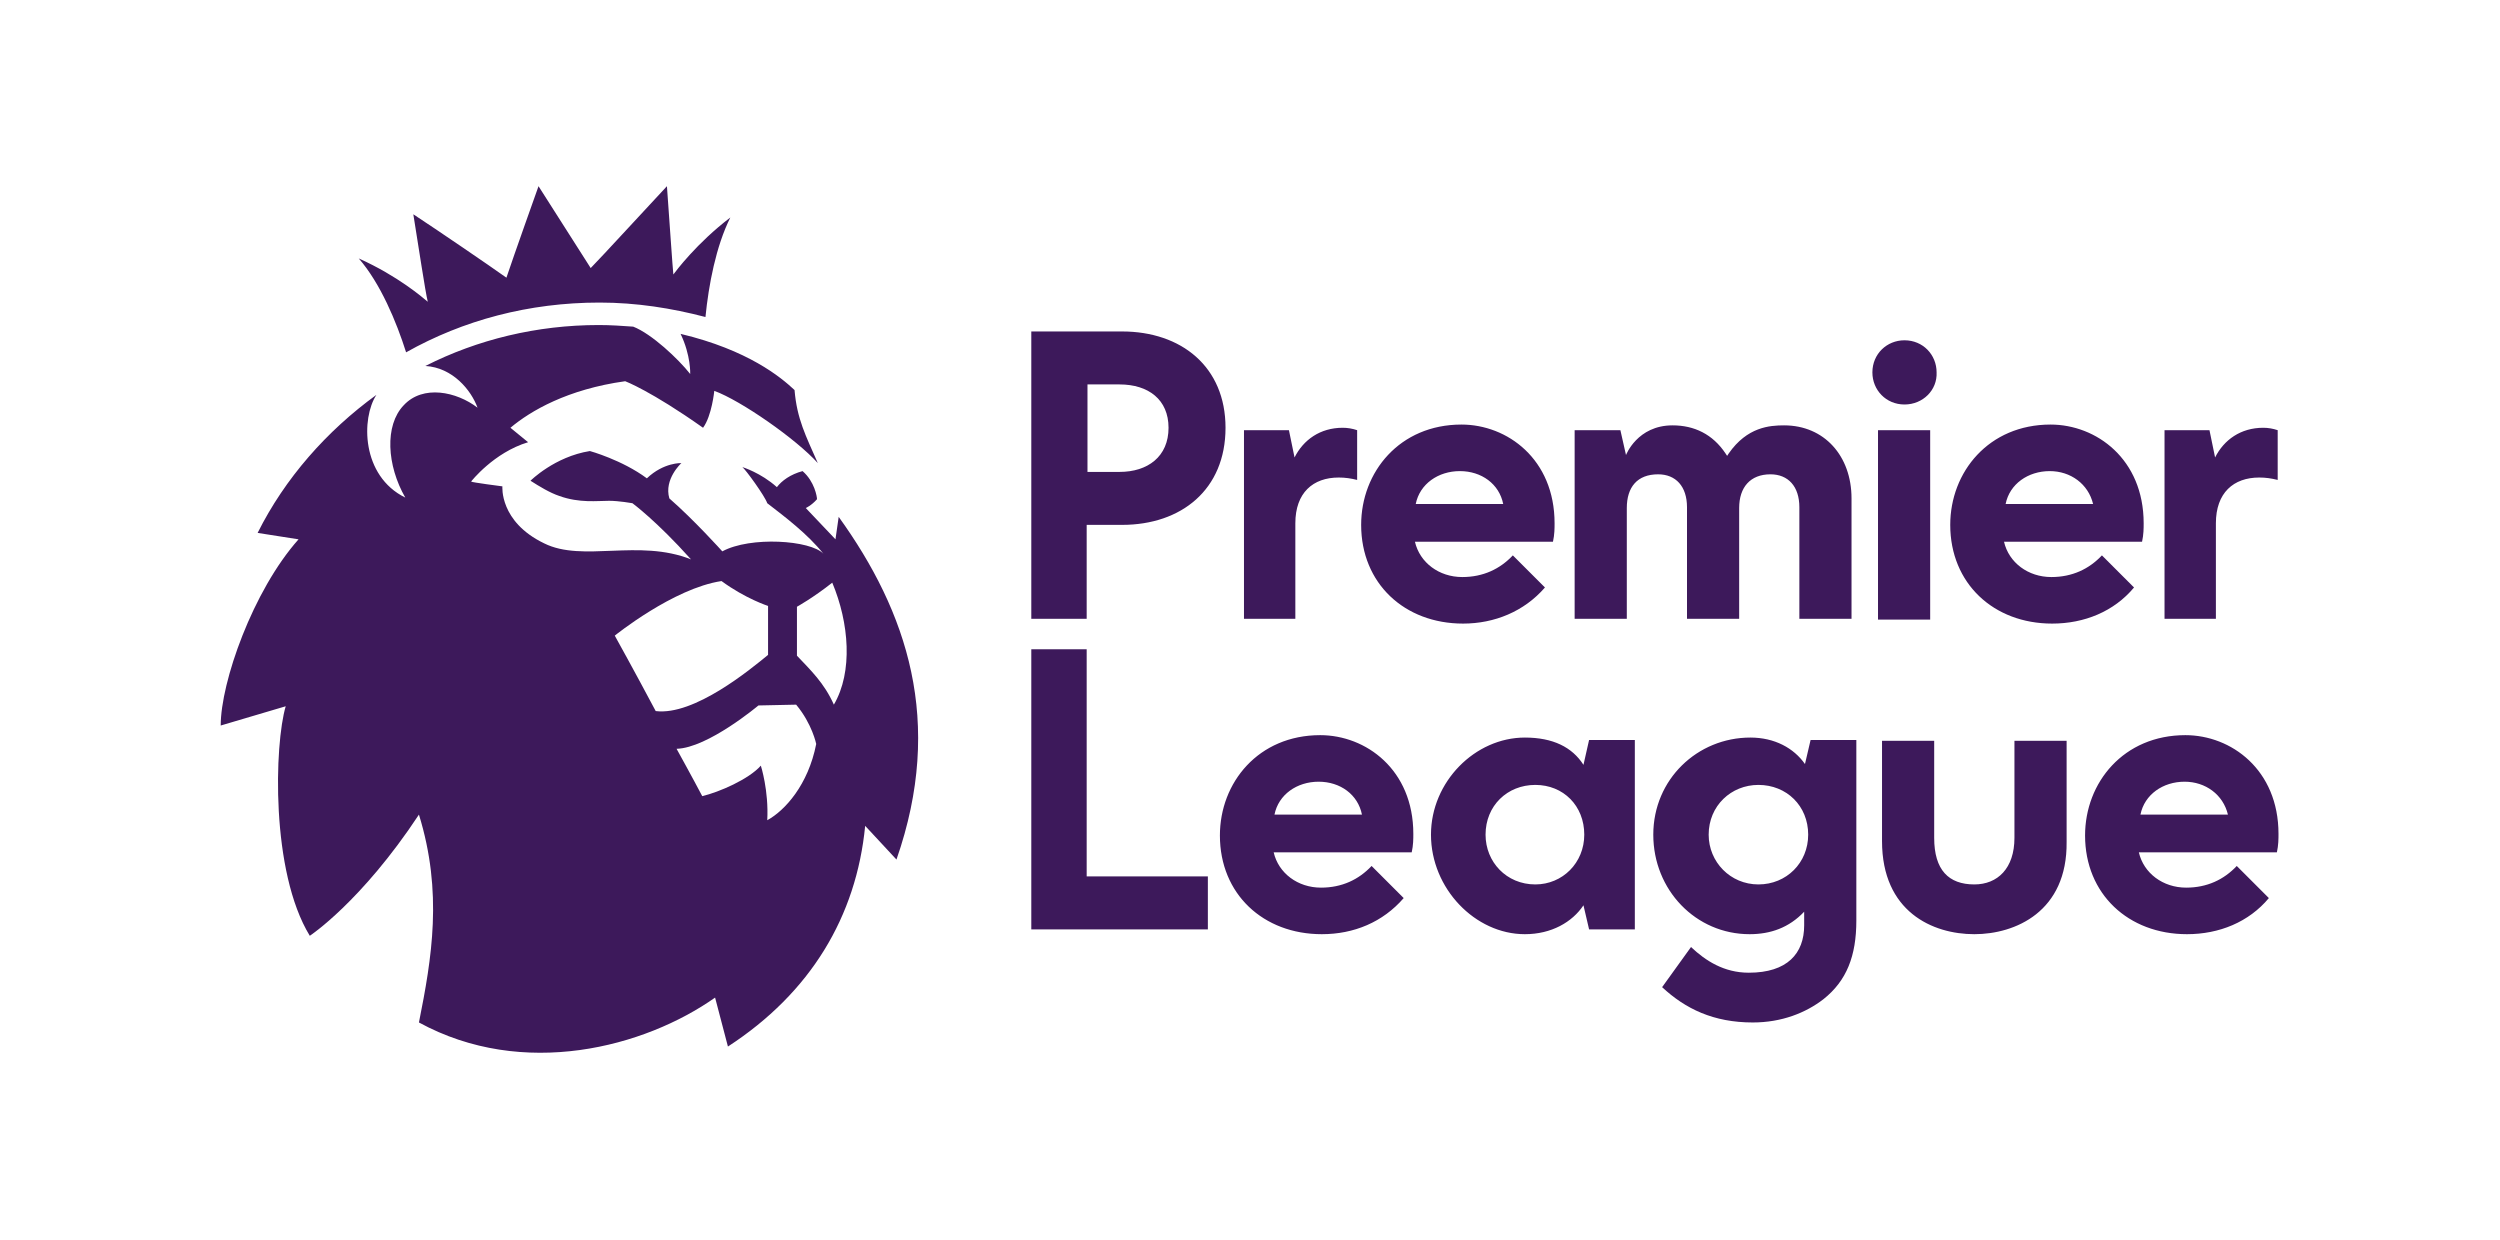
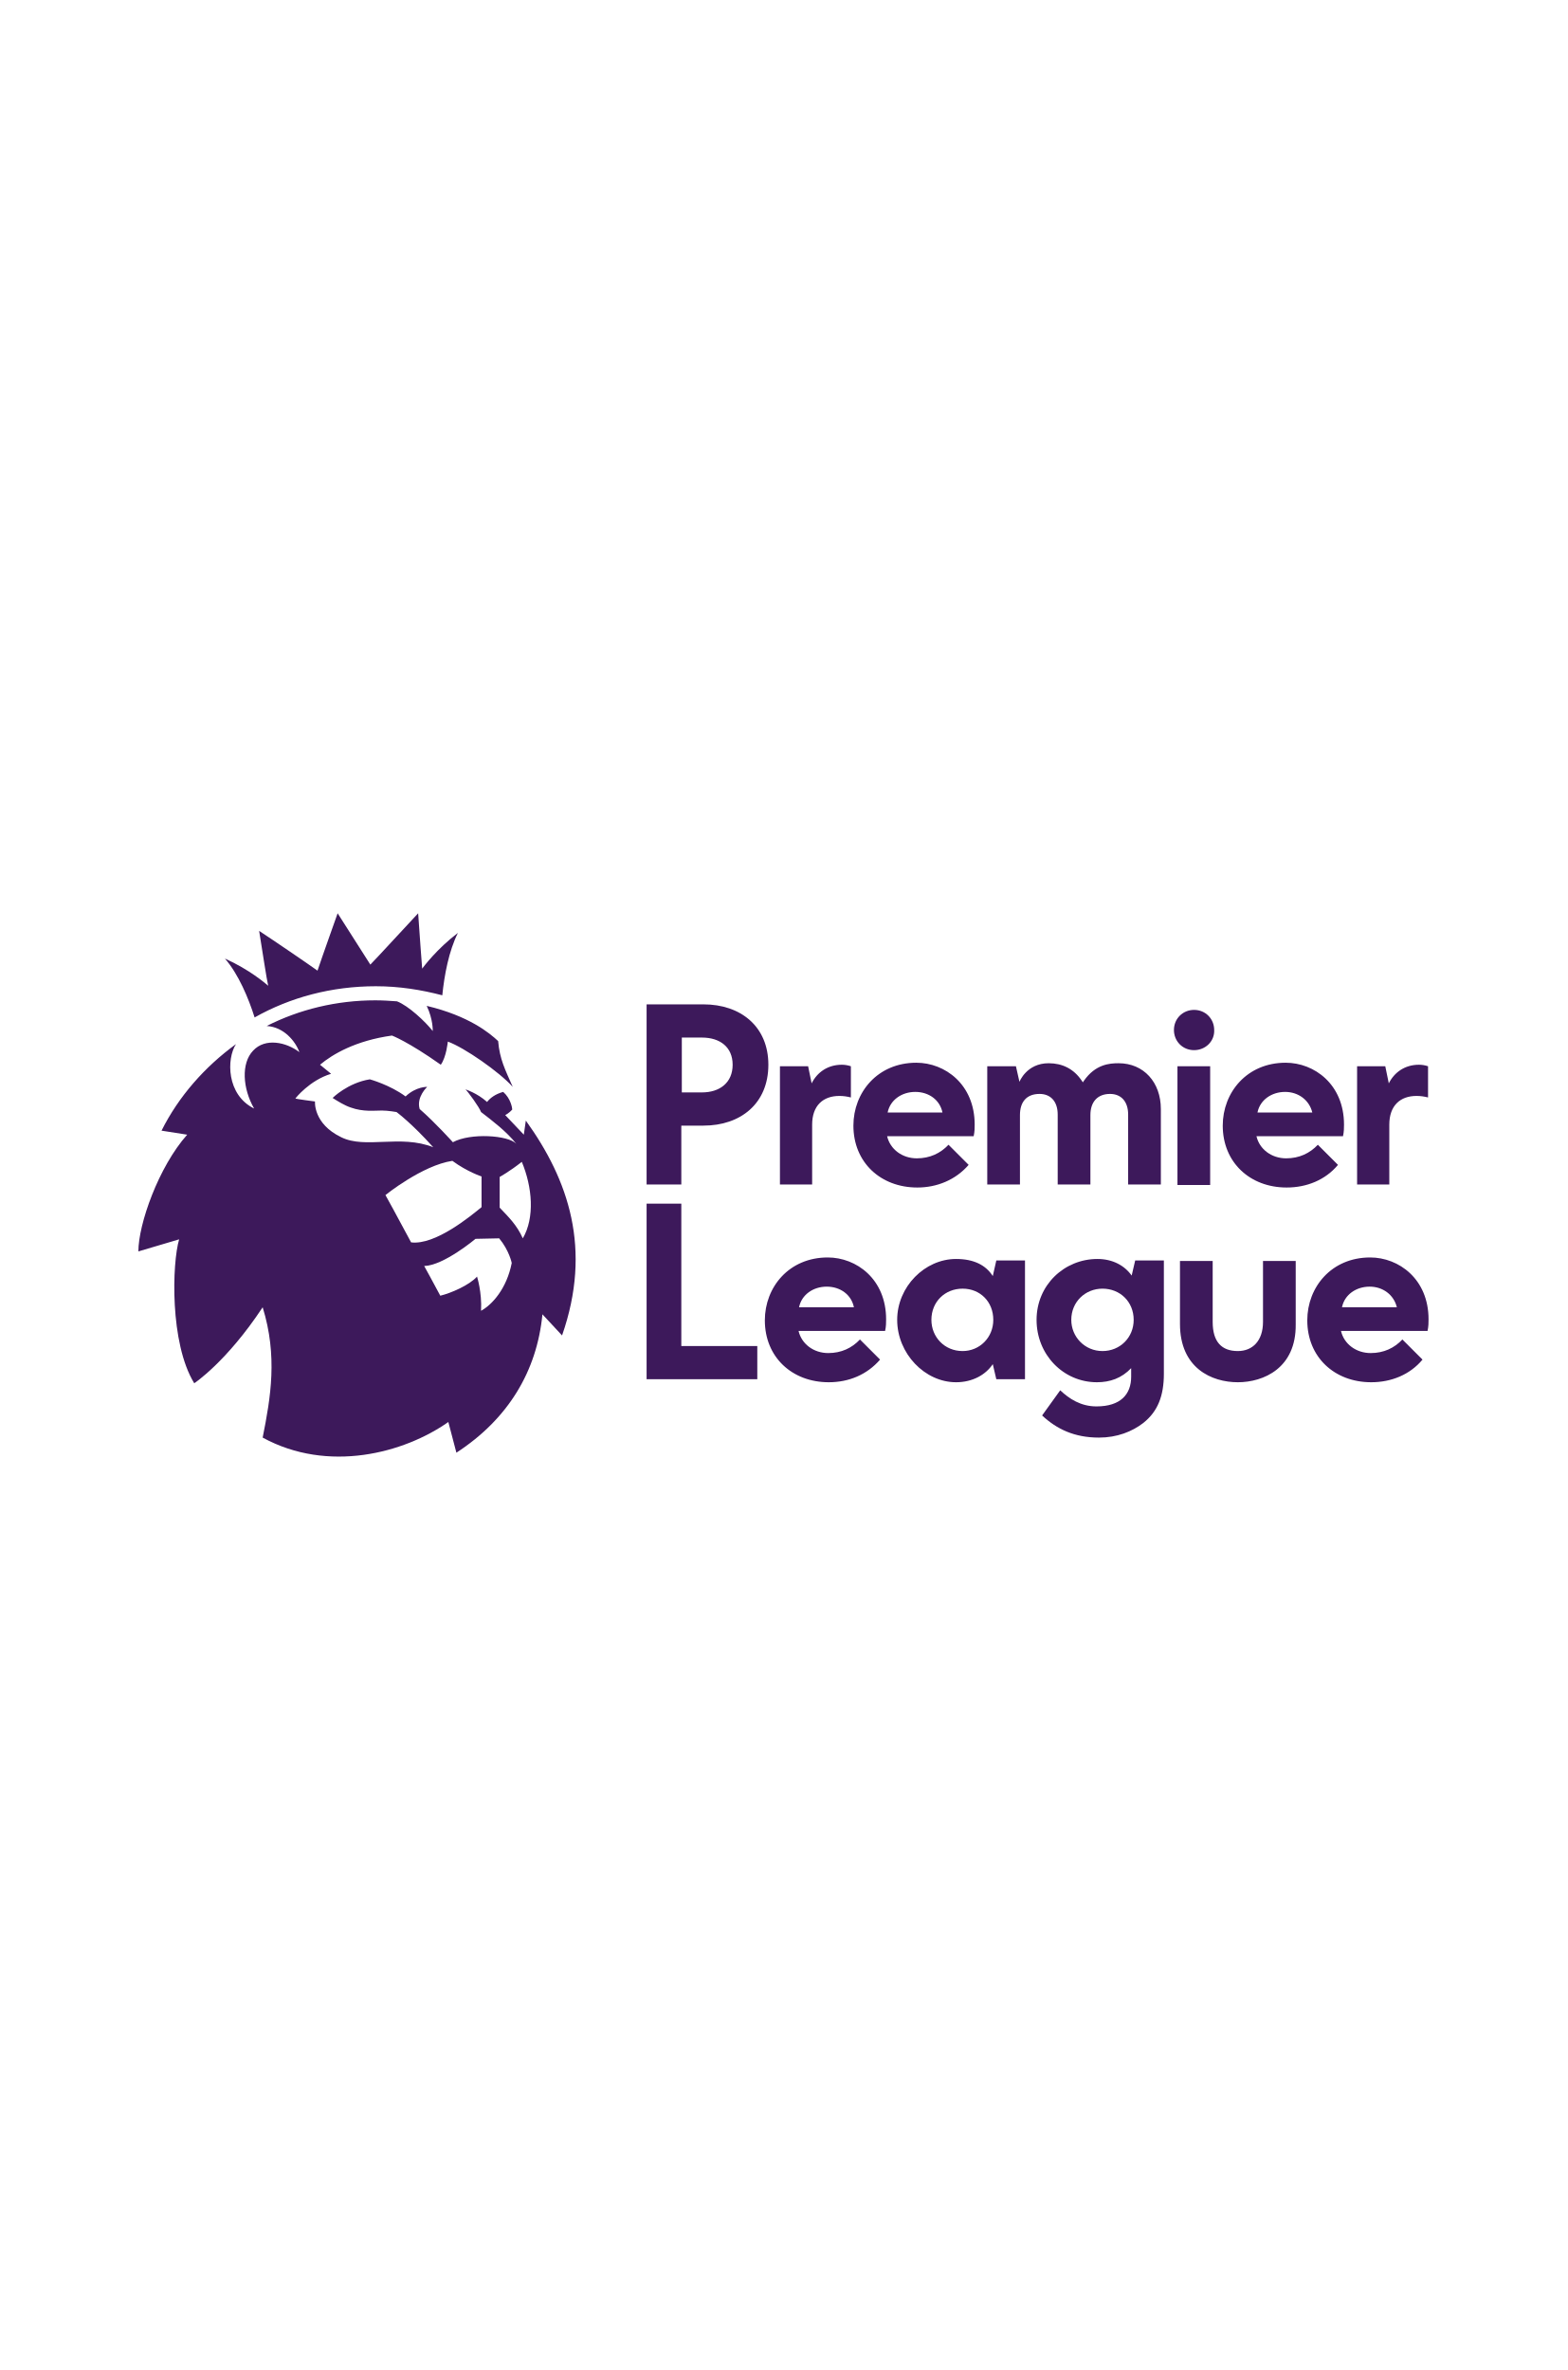
- <svg xmlns="http://www.w3.org/2000/svg" version="1.1" id="svg2" x="0px" y="0px" viewBox="0 0 311.5 154.4" style="enable-background:new 0 0 311.5 154.4;" xml:space="preserve">
+ <svg xmlns="http://www.w3.org/2000/svg" version="1.1" id="svg2" x="0px" y="0px" viewBox="0 0 311.5 471" style="enable-background:new 0 0 311.5 471;" xml:space="preserve">
  <style type="text/css">
	.st0{fill:#3D195B;}
</style>
-   <path id="path44_1_" class="st0" d="M224.9,95.2l0.7-3h5.7v22.5c0,4.4-1.2,7.5-4.1,9.8  c-2.2,1.7-5.2,2.9-8.8,2.9c-4.9,0-8.4-1.7-11.3-4.4l3.6-5c1.8,1.7,4.1,3.2,7.2,3.2c4.8,0,6.9-2.4,6.9-5.9v-1.7  c-1.9,2-4.2,2.8-6.8,2.8c-6.7,0-12-5.5-12-12.4c0-6.9,5.5-12.1,12.1-12.1C221.1,91.9,223.5,93.2,224.9,95.2 M219.1,97.8  c-3.4,0-6.2,2.6-6.2,6.2c0,3.4,2.7,6.2,6.2,6.2s6.2-2.7,6.2-6.2C225.3,100.4,222.6,97.8,219.1,97.8 M181.9,58.7  c-2.7,0-5,1.6-5.5,4.1h10.9C186.8,60.3,184.6,58.7,181.9,58.7 M182.3,77.7c-7.3,0-12.7-5-12.7-12.3c0-6.6,4.8-12.5,12.5-12.5  c5.7,0,11.6,4.3,11.6,12.3c0,0.6,0,1.4-0.2,2.3h-17.2c0.6,2.6,3,4.4,5.9,4.4c2.6,0,4.7-1,6.3-2.7l4,4  C189.9,76.2,186.2,77.7,182.3,77.7 M255.4,58.7c-2.7,0-5,1.6-5.5,4.1h10.9C260.2,60.3,258,58.7,255.4,58.7 M255.7,77.7  c-7.3,0-12.7-5-12.7-12.3c0-6.6,4.8-12.5,12.5-12.5c5.7,0,11.6,4.3,11.6,12.3c0,0.6,0,1.4-0.2,2.3h-17.2c0.6,2.6,3,4.4,5.9,4.4  c2.6,0,4.7-1,6.3-2.7l4,4C263.4,76.2,259.7,77.7,255.7,77.7 M272.2,97.4c-2.7,0-5,1.6-5.5,4.1h10.9C277,99,274.8,97.4,272.2,97.4   M272.5,116.4c-7.3,0-12.7-5-12.7-12.3c0-6.6,4.8-12.5,12.5-12.5c5.7,0,11.6,4.3,11.6,12.3c0,0.6,0,1.4-0.2,2.3h-17.2  c0.6,2.6,3,4.4,5.9,4.4c2.6,0,4.7-1,6.3-2.7l4,4C280.2,114.9,276.5,116.4,272.5,116.4 M164.3,97.4c-2.7,0-5,1.6-5.5,4.1h10.9  C169.2,99,167,97.4,164.3,97.4 M164.7,116.4c-7.3,0-12.7-5-12.7-12.3c0-6.6,4.8-12.5,12.5-12.5c5.7,0,11.6,4.3,11.6,12.3  c0,0.6,0,1.4-0.2,2.3h-17.2c0.6,2.6,3,4.4,5.9,4.4c2.6,0,4.7-1,6.3-2.7l4,4C172.3,114.9,168.7,116.4,164.7,116.4 M128.5,115.8V80.9  h6.9v28.3h15.1v6.6C150.6,115.8,128.5,115.8,128.5,115.8z M155,77.1V53.6h5.6l0.7,3.4c1.1-2.2,3.2-3.7,6-3.7c0.6,0,1.2,0.1,1.8,0.3  v6.2c-0.8-0.2-1.5-0.3-2.3-0.3c-3.2,0-5.4,1.9-5.4,5.7v11.9L155,77.1L155,77.1z M269.7,77.1V53.6h5.6L276,57c1.1-2.2,3.2-3.7,6-3.7  c0.6,0,1.2,0.1,1.8,0.3v6.2c-0.8-0.2-1.5-0.3-2.3-0.3c-3.2,0-5.4,1.9-5.4,5.7v11.9L269.7,77.1L269.7,77.1z M224.2,63.2  c0-2.6-1.4-4.1-3.6-4.1c-2.5,0-3.9,1.6-3.9,4.2v13.8h-6.5V63.2c0-2.6-1.4-4.1-3.6-4.1c-2.6,0-3.9,1.6-3.9,4.2v13.8h-6.5V53.6h5.7  l0.7,3.1c0,0,1.4-3.7,5.8-3.7c2.7,0,5,1.1,6.6,3.5l0.2,0.3l0.2-0.3c2.3-3.3,5.1-3.5,6.9-3.5c5,0,8.4,3.8,8.4,9.1v15h-6.5L224.2,63.2  L224.2,63.2L224.2,63.2z M237.3,50.4c-2.3,0-4-1.8-4-4c0-2.3,1.8-4,4-4c2.3,0,4,1.8,4,4C241.4,48.6,239.6,50.4,237.3,50.4 M234,53.6  h6.5v23.6H234V53.6z M191.3,97.8c-3.5,0-6.2,2.6-6.2,6.2c0,3.4,2.6,6.2,6.2,6.2c3.4,0,6.1-2.7,6.1-6.2  C197.4,100.4,194.8,97.8,191.3,97.8 M190,116.4c-6.2,0-11.7-5.7-11.7-12.4c0-6.6,5.5-12.1,11.7-12.1c3.5,0,5.9,1.2,7.3,3.4l0.7-3.1  h5.7v23.6H198l-0.7-3C195.9,114.9,193.3,116.4,190,116.4 M246,116.4c-5.2,0-11.5-2.8-11.5-11.6V92.3h6.5v12.1c0,4,1.8,5.8,5,5.8  c2.9,0,5-2,5-5.8V92.3h6.5v12.6C257.6,113.6,251.1,116.4,246,116.4 M135.5,58.8h4c3.5,0,6.1-1.9,6.1-5.5c0-3.5-2.5-5.4-6.1-5.4h-4  C135.5,47.9,135.5,58.8,135.5,58.8z M128.5,77.1V41.3h11.3c7.4,0,12.9,4.4,12.9,12c0,7.7-5.5,12.1-12.9,12.1h-4.4v11.7H128.5z" />
-   <path id="path56" class="st0" d="M103.7,72.6c-2.4,1.9-4.4,3-4.4,3l0,6.1c1.7,1.8,3.4,3.4,4.6,6.1  C106.3,83.7,105.8,77.6,103.7,72.6 M101.7,92.7c0,0-0.5-2.5-2.5-4.9l-4.7,0.1c0,0-6.3,5.3-10.2,5.4c0,0,2.1,3.8,3.2,5.9  c2.1-0.5,5.8-2.1,7.3-3.8c0,0,1,3.1,0.8,6.8C97.8,101,100.7,97.8,101.7,92.7 M95.7,81.6l0-6.1c0,0-2.8-0.9-5.8-3.1  c-6,0.9-13.3,6.8-13.3,6.8s2.5,4.5,5.1,9.4C86.5,89.2,93.5,83.4,95.7,81.6 M111.7,107.1l-3.9-4.2c-1.1,11.3-6.8,20.8-17.1,27.5  l-1.6-6.1c-8.8,6.2-23.9,10.2-36.9,3.1c1.6-8,3-16.2,0-25.9c-7.2,10.9-13.6,15.1-13.6,15.1c-4.9-8-4.4-23.9-3-28.6l-8.1,2.4  c0-5.4,4-16.8,9.7-23.2l-5.1-0.8h0c3.4-6.8,8.6-12.7,14.8-17.2l0,0c-1.9,2.9-1.9,10.1,3.6,12.8c-2.3-4-2.6-9-0.2-11.5  c2.4-2.6,6.6-1.7,9.2,0.3c-0.8-2.2-3.1-5-6.5-5.2h0c6.5-3.3,13.9-5.1,21.6-5.1c1.5,0,2.9,0.1,4.3,0.2l0,0c2.3,0.9,5.6,4,7.1,5.9  c0,0,0.1-2.3-1.2-5c8.4,2,12.5,5.4,14.2,7c0.3,3.6,1.4,5.7,2.9,9.1c-2.7-3-9.6-7.8-12.9-9c0,0-0.3,3.1-1.4,4.6  c-6.5-4.6-9.7-5.8-9.7-5.8c-7.2,1-11.8,3.7-14.3,5.8l2.2,1.8c-4.3,1.3-7.1,4.9-7.1,4.9c0,0.1,3.9,0.6,3.9,0.6s-0.4,4.4,5.2,7.1  c4.8,2.4,11.8-0.6,18.3,2c-4.3-4.8-7.3-7-7.3-7s-1.7-0.3-2.9-0.3c-1.5,0-3.7,0.3-6.2-0.6c-1.2-0.4-2.5-1.2-3.6-1.9c0,0,3-3,7.4-3.7  c0,0,4,1.1,7.1,3.4c2.1-2,4.3-1.9,4.3-1.9s-2.2,2-1.5,4.4c3.1,2.7,6.6,6.6,6.6,6.6c3.5-1.9,11-1.4,12.6,0.3c-2-2.5-4.8-4.6-7-6.3  c-0.3-0.9-2.7-4.2-3.1-4.5c0,0,2.3,0.7,4.3,2.5c0.6-0.8,1.7-1.6,3.2-2c1.5,1.3,1.8,3.2,1.8,3.5c-0.7,0.8-1.4,1.1-1.4,1.1l3.7,3.9  l0.4-2.8C113,76.2,117.7,89.9,111.7,107.1 M44.7,32.2c4.9,2.2,8,4.9,8.6,5.4c-0.3-1.2-1.2-7.2-1.8-10.9c2.9,1.9,9.5,6.4,11.6,7.9  c0.9-2.7,4-11.4,4-11.4s5.6,8.8,6.5,10.2c1.2-1.2,7.8-8.4,9.5-10.2c0.3,4.1,0.7,10.1,0.8,11c0.3-0.4,2.9-3.9,7.1-7.1  c-1.8,3.6-2.7,8.4-3.1,12.4c-4.2-1.1-8.6-1.8-13.2-1.8c-8.8,0-17,2.2-24.1,6.2C49.4,40.1,47.4,35.3,44.7,32.2" />
+   <path id="path44_1_" class="st0" d="M224.9,253.5l0.7-3h5.7V273c0,4.4-1.2,7.5-4.1,9.8  c-2.2,1.7-5.2,2.9-8.8,2.9c-4.9,0-8.4-1.7-11.3-4.4l3.6-5c1.8,1.7,4.1,3.2,7.2,3.2c4.8,0,6.9-2.4,6.9-5.9v-1.7  c-1.9,2-4.2,2.8-6.8,2.8c-6.7,0-12-5.5-12-12.4c0-6.9,5.5-12.1,12.1-12.1C221.1,250.2,223.5,251.5,224.9,253.5 M219.1,256.1  c-3.4,0-6.2,2.6-6.2,6.2c0,3.4,2.7,6.2,6.2,6.2s6.2-2.7,6.2-6.2C225.3,258.7,222.6,256.1,219.1,256.1 M181.9,217  c-2.7,0-5,1.6-5.5,4.1h10.9C186.8,218.6,184.6,217,181.9,217 M182.3,236c-7.3,0-12.7-5-12.7-12.3c0-6.6,4.8-12.5,12.5-12.5  c5.7,0,11.6,4.3,11.6,12.3c0,0.6,0,1.4-0.2,2.3h-17.2c0.6,2.6,3,4.4,5.9,4.4c2.6,0,4.7-1,6.3-2.7l4,4  C189.9,234.5,186.2,236,182.3,236 M255.4,217c-2.7,0-5,1.6-5.5,4.1h10.9C260.2,218.6,258,217,255.4,217 M255.7,236  c-7.3,0-12.7-5-12.7-12.3c0-6.6,4.8-12.5,12.5-12.5c5.7,0,11.6,4.3,11.6,12.3c0,0.6,0,1.4-0.2,2.3h-17.2c0.6,2.6,3,4.4,5.9,4.4  c2.6,0,4.7-1,6.3-2.7l4,4C263.4,234.5,259.7,236,255.7,236 M272.2,255.7c-2.7,0-5,1.6-5.5,4.1h10.9  C277,257.3,274.8,255.7,272.2,255.7 M272.5,274.7c-7.3,0-12.7-5-12.7-12.3c0-6.6,4.8-12.5,12.5-12.5c5.7,0,11.6,4.3,11.6,12.3  c0,0.6,0,1.4-0.2,2.3h-17.2c0.6,2.6,3,4.4,5.9,4.4c2.6,0,4.7-1,6.3-2.7l4,4C280.2,273.2,276.5,274.7,272.5,274.7 M164.3,255.7  c-2.7,0-5,1.6-5.5,4.1h10.9C169.2,257.3,167,255.7,164.3,255.7 M164.7,274.7c-7.3,0-12.7-5-12.7-12.3c0-6.6,4.8-12.5,12.5-12.5  c5.7,0,11.6,4.3,11.6,12.3c0,0.6,0,1.4-0.2,2.3h-17.2c0.6,2.6,3,4.4,5.9,4.4c2.6,0,4.7-1,6.3-2.7l4,4  C172.3,273.2,168.7,274.7,164.7,274.7 M128.5,274.1v-34.9h6.9v28.3h15.1v6.6C150.6,274.1,128.5,274.1,128.5,274.1z M155,235.4v-23.5  h5.6l0.7,3.4c1.1-2.2,3.2-3.7,6-3.7c0.6,0,1.2,0.1,1.8,0.3v6.2c-0.8-0.2-1.5-0.3-2.3-0.3c-3.2,0-5.4,1.9-5.4,5.7v11.9H155L155,235.4  z M269.7,235.4v-23.5h5.6l0.7,3.4c1.1-2.2,3.2-3.7,6-3.7c0.6,0,1.2,0.1,1.8,0.3v6.2c-0.8-0.2-1.5-0.3-2.3-0.3  c-3.2,0-5.4,1.9-5.4,5.7v11.9H269.7L269.7,235.4z M224.2,221.5c0-2.6-1.4-4.1-3.6-4.1c-2.5,0-3.9,1.6-3.9,4.2v13.8h-6.5v-13.9  c0-2.6-1.4-4.1-3.6-4.1c-2.6,0-3.9,1.6-3.9,4.2v13.8h-6.5v-23.5h5.7l0.7,3.1c0,0,1.4-3.7,5.8-3.7c2.7,0,5,1.1,6.6,3.5l0.2,0.3  l0.2-0.3c2.3-3.3,5.1-3.5,6.9-3.5c5,0,8.4,3.8,8.4,9.1v15h-6.5L224.2,221.5L224.2,221.5L224.2,221.5z M237.3,208.7c-2.3,0-4-1.8-4-4  c0-2.3,1.8-4,4-4c2.3,0,4,1.8,4,4C241.4,206.9,239.6,208.7,237.3,208.7 M234,211.9h6.5v23.6H234V211.9z M191.3,256.1  c-3.5,0-6.2,2.6-6.2,6.2c0,3.4,2.6,6.2,6.2,6.2c3.4,0,6.1-2.7,6.1-6.2C197.4,258.7,194.8,256.1,191.3,256.1 M190,274.7  c-6.2,0-11.7-5.7-11.7-12.4c0-6.6,5.5-12.1,11.7-12.1c3.5,0,5.9,1.2,7.3,3.4l0.7-3.1h5.7v23.6H198l-0.7-3  C195.9,273.2,193.3,274.7,190,274.7 M246,274.7c-5.2,0-11.5-2.8-11.5-11.6v-12.5h6.5v12.1c0,4,1.8,5.8,5,5.8c2.9,0,5-2,5-5.8v-12.1  h6.5v12.6C257.6,271.9,251.1,274.7,246,274.7 M135.5,217.1h4c3.5,0,6.1-1.9,6.1-5.5c0-3.5-2.5-5.4-6.1-5.4h-4  C135.5,206.2,135.5,217.1,135.5,217.1z M128.5,235.4v-35.8h11.3c7.4,0,12.9,4.4,12.9,12c0,7.7-5.5,12.1-12.9,12.1h-4.4v11.7H128.5z" />
+   <path id="path56" class="st0" d="M103.7,230.9c-2.4,1.9-4.4,3-4.4,3v6.1c1.7,1.8,3.4,3.4,4.6,6.1  C106.3,242,105.8,235.9,103.7,230.9 M101.7,251c0,0-0.5-2.5-2.5-4.9l-4.7,0.1c0,0-6.3,5.3-10.2,5.4c0,0,2.1,3.8,3.2,5.9  c2.1-0.5,5.8-2.1,7.3-3.8c0,0,1,3.1,0.8,6.8C97.8,259.3,100.7,256.1,101.7,251 M95.7,239.9v-6.1c0,0-2.8-0.9-5.8-3.1  c-6,0.9-13.3,6.8-13.3,6.8s2.5,4.5,5.1,9.4C86.5,247.5,93.5,241.7,95.7,239.9 M111.7,265.4l-3.9-4.2c-1.1,11.3-6.8,20.8-17.1,27.5  l-1.6-6.1c-8.8,6.2-23.9,10.2-36.9,3.1c1.6-8,3-16.2,0-25.9c-7.2,10.9-13.6,15.1-13.6,15.1c-4.9-8-4.4-23.9-3-28.6l-8.1,2.4  c0-5.4,4-16.8,9.7-23.2l-5.1-0.8l0,0c3.4-6.8,8.6-12.7,14.8-17.2l0,0c-1.9,2.9-1.9,10.1,3.6,12.8c-2.3-4-2.6-9-0.2-11.5  c2.4-2.6,6.6-1.7,9.2,0.3c-0.8-2.2-3.1-5-6.5-5.2l0,0c6.5-3.3,13.9-5.1,21.6-5.1c1.5,0,2.9,0.1,4.3,0.2l0,0c2.3,0.9,5.6,4,7.1,5.9  c0,0,0.1-2.3-1.2-5c8.4,2,12.5,5.4,14.2,7c0.3,3.6,1.4,5.7,2.9,9.1c-2.7-3-9.6-7.8-12.9-9c0,0-0.3,3.1-1.4,4.6  c-6.5-4.6-9.7-5.8-9.7-5.8c-7.2,1-11.8,3.7-14.3,5.8l2.2,1.8c-4.3,1.3-7.1,4.9-7.1,4.9c0,0.1,3.9,0.6,3.9,0.6s-0.4,4.4,5.2,7.1  c4.8,2.4,11.8-0.6,18.3,2c-4.3-4.8-7.3-7-7.3-7s-1.7-0.3-2.9-0.3c-1.5,0-3.7,0.3-6.2-0.6c-1.2-0.4-2.5-1.2-3.6-1.9c0,0,3-3,7.4-3.7  c0,0,4,1.1,7.1,3.4c2.1-2,4.3-1.9,4.3-1.9s-2.2,2-1.5,4.4c3.1,2.7,6.6,6.6,6.6,6.6c3.5-1.9,11-1.4,12.6,0.3c-2-2.5-4.8-4.6-7-6.3  c-0.3-0.9-2.7-4.2-3.1-4.5c0,0,2.3,0.7,4.3,2.5c0.6-0.8,1.7-1.6,3.2-2c1.5,1.3,1.8,3.2,1.8,3.5c-0.7,0.8-1.4,1.1-1.4,1.1l3.7,3.9  l0.4-2.8C113,234.5,117.7,248.2,111.7,265.4 M44.7,190.5c4.9,2.2,8,4.9,8.6,5.4c-0.3-1.2-1.2-7.2-1.8-10.9c2.9,1.9,9.5,6.4,11.6,7.9  c0.9-2.7,4-11.4,4-11.4s5.6,8.8,6.5,10.2c1.2-1.2,7.8-8.4,9.5-10.2c0.3,4.1,0.7,10.1,0.8,11c0.3-0.4,2.9-3.9,7.1-7.1  c-1.8,3.6-2.7,8.4-3.1,12.4c-4.2-1.1-8.6-1.8-13.2-1.8c-8.8,0-17,2.2-24.1,6.2C49.4,198.4,47.4,193.6,44.7,190.5" />
</svg>
